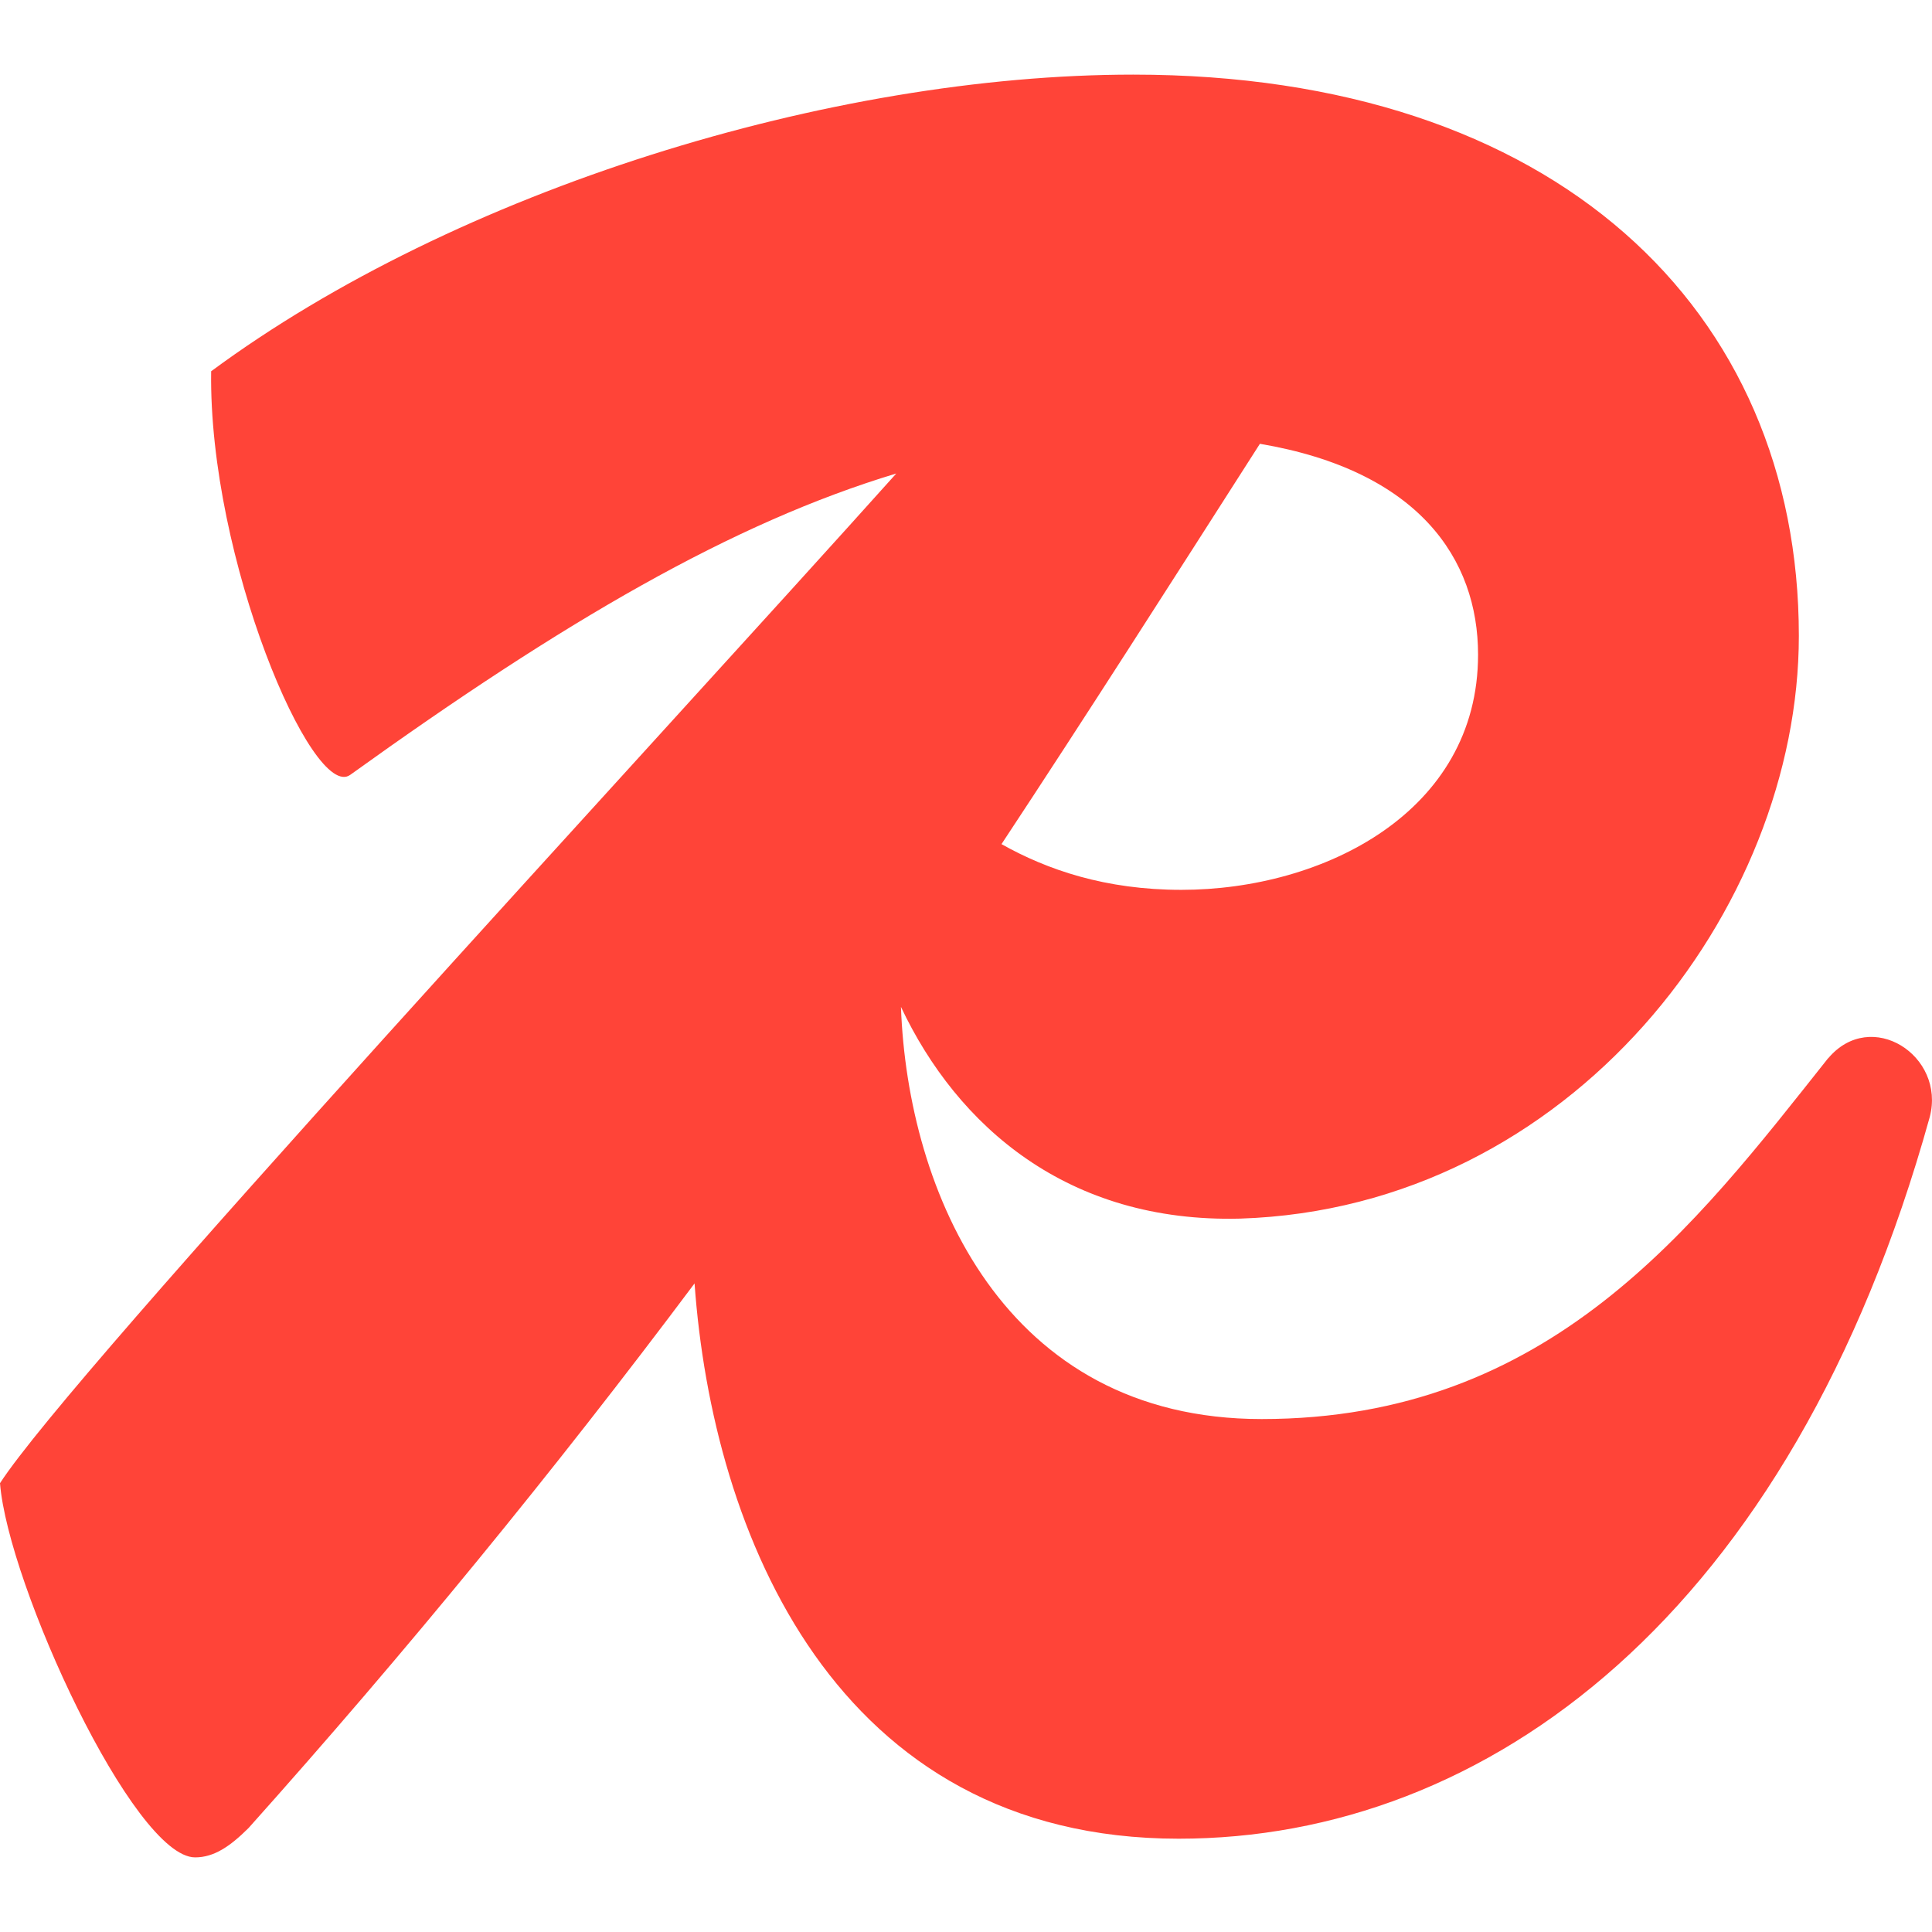
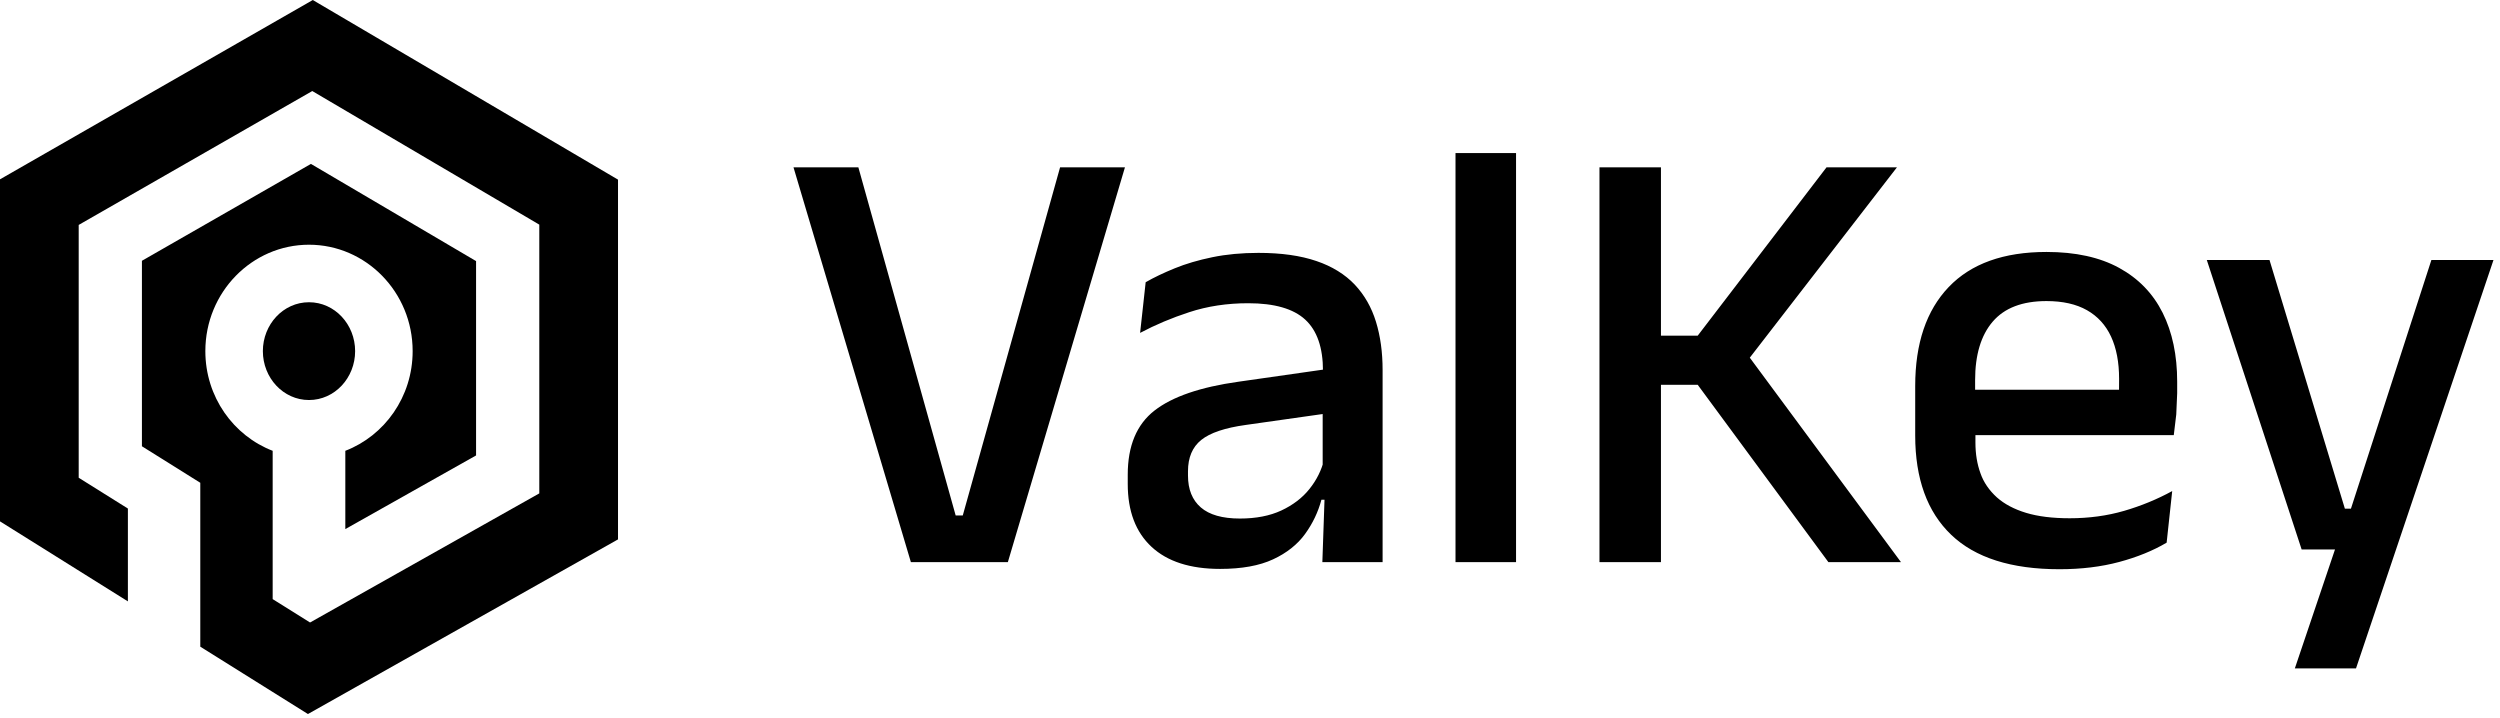
- <svg xmlns="http://www.w3.org/2000/svg" fill="#FF4438" role="img" viewBox="0 0 24 24">
-   <path d="M22.71 13.145c-1.66 2.092-3.452 4.483-7.038 4.483-3.203 0-4.397-2.825-4.48-5.12.701 1.484 2.073 2.685 4.214 2.63 4.117-.133 6.94-3.852 6.94-7.239 0-4.05-3.022-6.972-8.268-6.972-3.752 0-8.4 1.428-11.455 3.685C2.59 6.937 3.885 9.958 4.35 9.626c2.648-1.904 4.748-3.13 6.784-3.744C8.12 9.244.886 17.05 0 18.425c.1 1.261 1.66 4.648 2.424 4.648.232 0 .431-.133.664-.365a100.49 100.49 0 0 0 5.54-6.765c.222 3.104 1.748 6.898 6.014 6.898 3.819 0 7.604-2.756 9.33-8.965.2-.764-.73-1.361-1.261-.73zm-4.349-5.013c0 1.959-1.926 2.922-3.685 2.922-.941 0-1.664-.247-2.235-.568 1.051-1.592 2.092-3.225 3.21-4.973 1.972.334 2.71 1.43 2.71 2.619z" />
+ <svg xmlns="http://www.w3.org/2000/svg" width="100%" height="100%" viewBox="0 0 244 70" fill-rule="evenodd" stroke-linejoin="round" stroke-miterlimit="2">
+   <g transform="matrix(2.04879 0 0 1.52816 979.32 -456.758)">
+     <path d="M-434.607 334.795l-5.592-25.215h3.09l4.636 22.236h.338l4.636-22.236h3.09l-5.578 25.215h-4.621zm19.602 0l.118-4.577-.103-.592v-6.077l.015-.967c0-1.486-.282-2.578-.846-3.275s-1.469-1.046-2.715-1.046c-1.011 0-1.947.191-2.811.572a12.99 12.99 0 0 0-2.34 1.322l.265-3.236c.392-.303.854-.598 1.383-.888s1.128-.526 1.795-.71 1.398-.276 2.193-.276c1.089 0 2.011.174 2.767.523a4.47 4.47 0 0 1 1.825 1.509c.461.658.797 1.447 1.008 2.368s.316 1.947.316 3.078v12.272h-2.87zm-4.871.434c-1.423 0-2.512-.47-3.267-1.411s-1.133-2.279-1.133-4.015v-.592c0-1.841.424-3.206 1.273-4.094s2.185-1.503 4.01-1.845l4.327-.829.162 2.802-4.15.789c-.991.184-1.697.503-2.119.957s-.633 1.121-.633 2.003v.276c0 .881.204 1.559.611 2.032s1.028.71 1.862.71c.765 0 1.423-.171 1.972-.513a4.03 4.03 0 0 0 1.339-1.371c.343-.572.579-1.207.706-1.904l.397 2.585h-.53c-.157.789-.417 1.519-.78 2.19a4.28 4.28 0 0 1-1.523 1.618c-.652.408-1.494.612-2.524.612zm11.214-26.557h2.884v26.123h-2.884zm17.763 26.123l-6.225-11.325h-1.957v-3.137h1.957l6.137-10.753h3.355l-7.27 12.608-.015-.947 7.476 13.555h-3.458zm-10.905 0V309.58h2.929v25.215h-2.929zm21.913.454c-2.296 0-4.015-.733-5.158-2.2s-1.714-3.581-1.714-6.343v-3.157c0-2.723.532-4.831 1.597-6.324s2.617-2.239 4.658-2.239c1.383 0 2.536.339 3.458 1.016s1.614 1.634 2.075 2.871.692 2.703.692 4.4v.73l-.044 1.361-.118 1.322h-2.649l.037-1.934.007-1.657c0-1.065-.128-1.966-.383-2.703s-.638-1.299-1.148-1.687-1.153-.582-1.928-.582c-1.148 0-2.001.437-2.561 1.312s-.839 2.121-.839 3.739v1.815l.015.454v1.717c0 .723.081 1.381.243 1.973a3.98 3.98 0 0 0 .78 1.529c.358.427.822.756 1.391.987s1.261.345 2.075.345c.922 0 1.788-.158 2.597-.474s1.572-.737 2.288-1.263l-.265 3.295c-.648.513-1.401.924-2.259 1.233s-1.808.464-2.848.464zm-5.342-8.563v-2.9h10.199v2.9h-10.199zm20.544 4.696l-1.531.888 4.047-16.771h2.958l-6.549 26.084h-2.914l2.281-9.056 1.295 1.46h-3.252l-4.518-18.487h2.987l3.591 15.883h1.604z" fill-rule="nonzero" />
+     <path d="M215.181 480.339l-44.603-27.906V333.166l109.077-62.531 106.434 62.635v125.453L277.965 519.62l-37.538-23.486v-50.286-6.865l-20.354-12.735v-64.677l58.934-33.785 57.587 33.889v67.773l-45.593 25.678v-27.295c13.667-5.263 23.477-18.791 23.477-34.757 0-20.579-16.298-37.108-36.144-37.108s-36.144 16.529-36.144 37.108c0 15.966 9.809 29.494 23.476 34.757v51.717l13.036 8.156 79.94-45.024v-93.716l-79.167-46.589-81.45 46.693v88.161l17.156 10.734v32.376zm63.153-104.315c8.981 0 16.086 7.738 16.086 17.05s-7.105 17.05-16.086 17.05-16.087-7.738-16.087-17.05 7.106-17.05 16.087-17.05z" transform="matrix(.136612 0 0 .183154 -501.303 249.327)" />
+   </g>
</svg>
